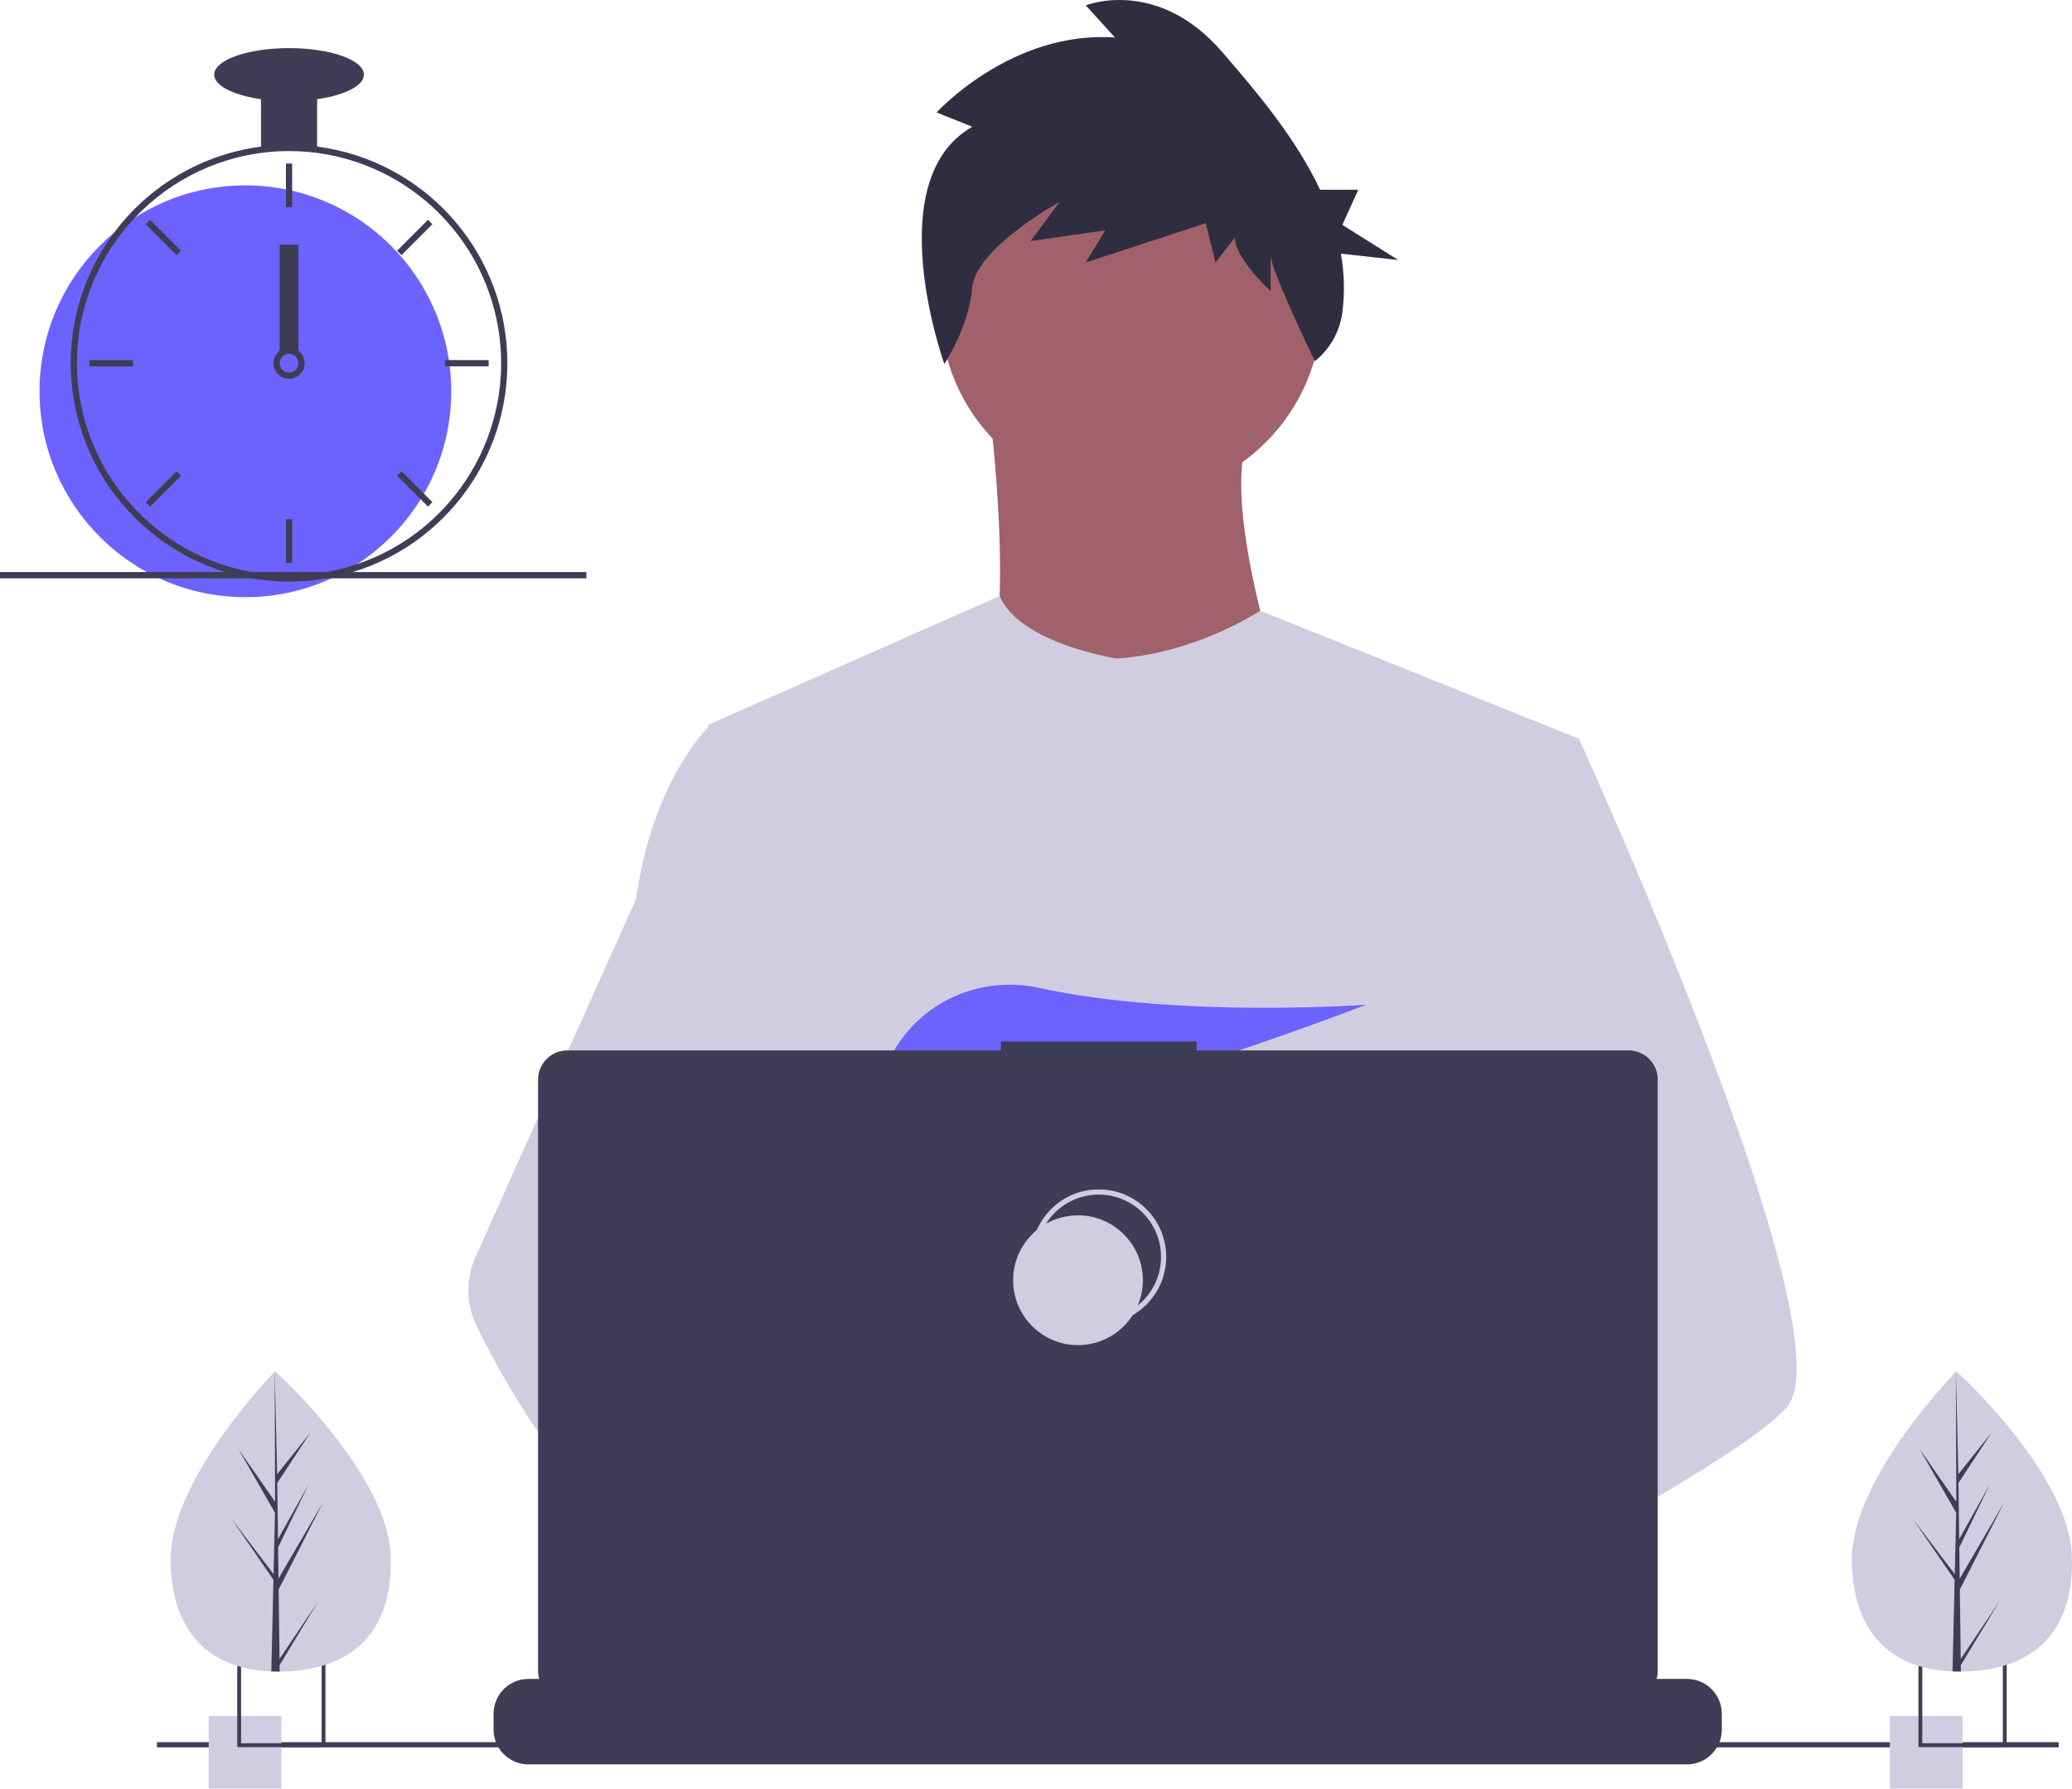
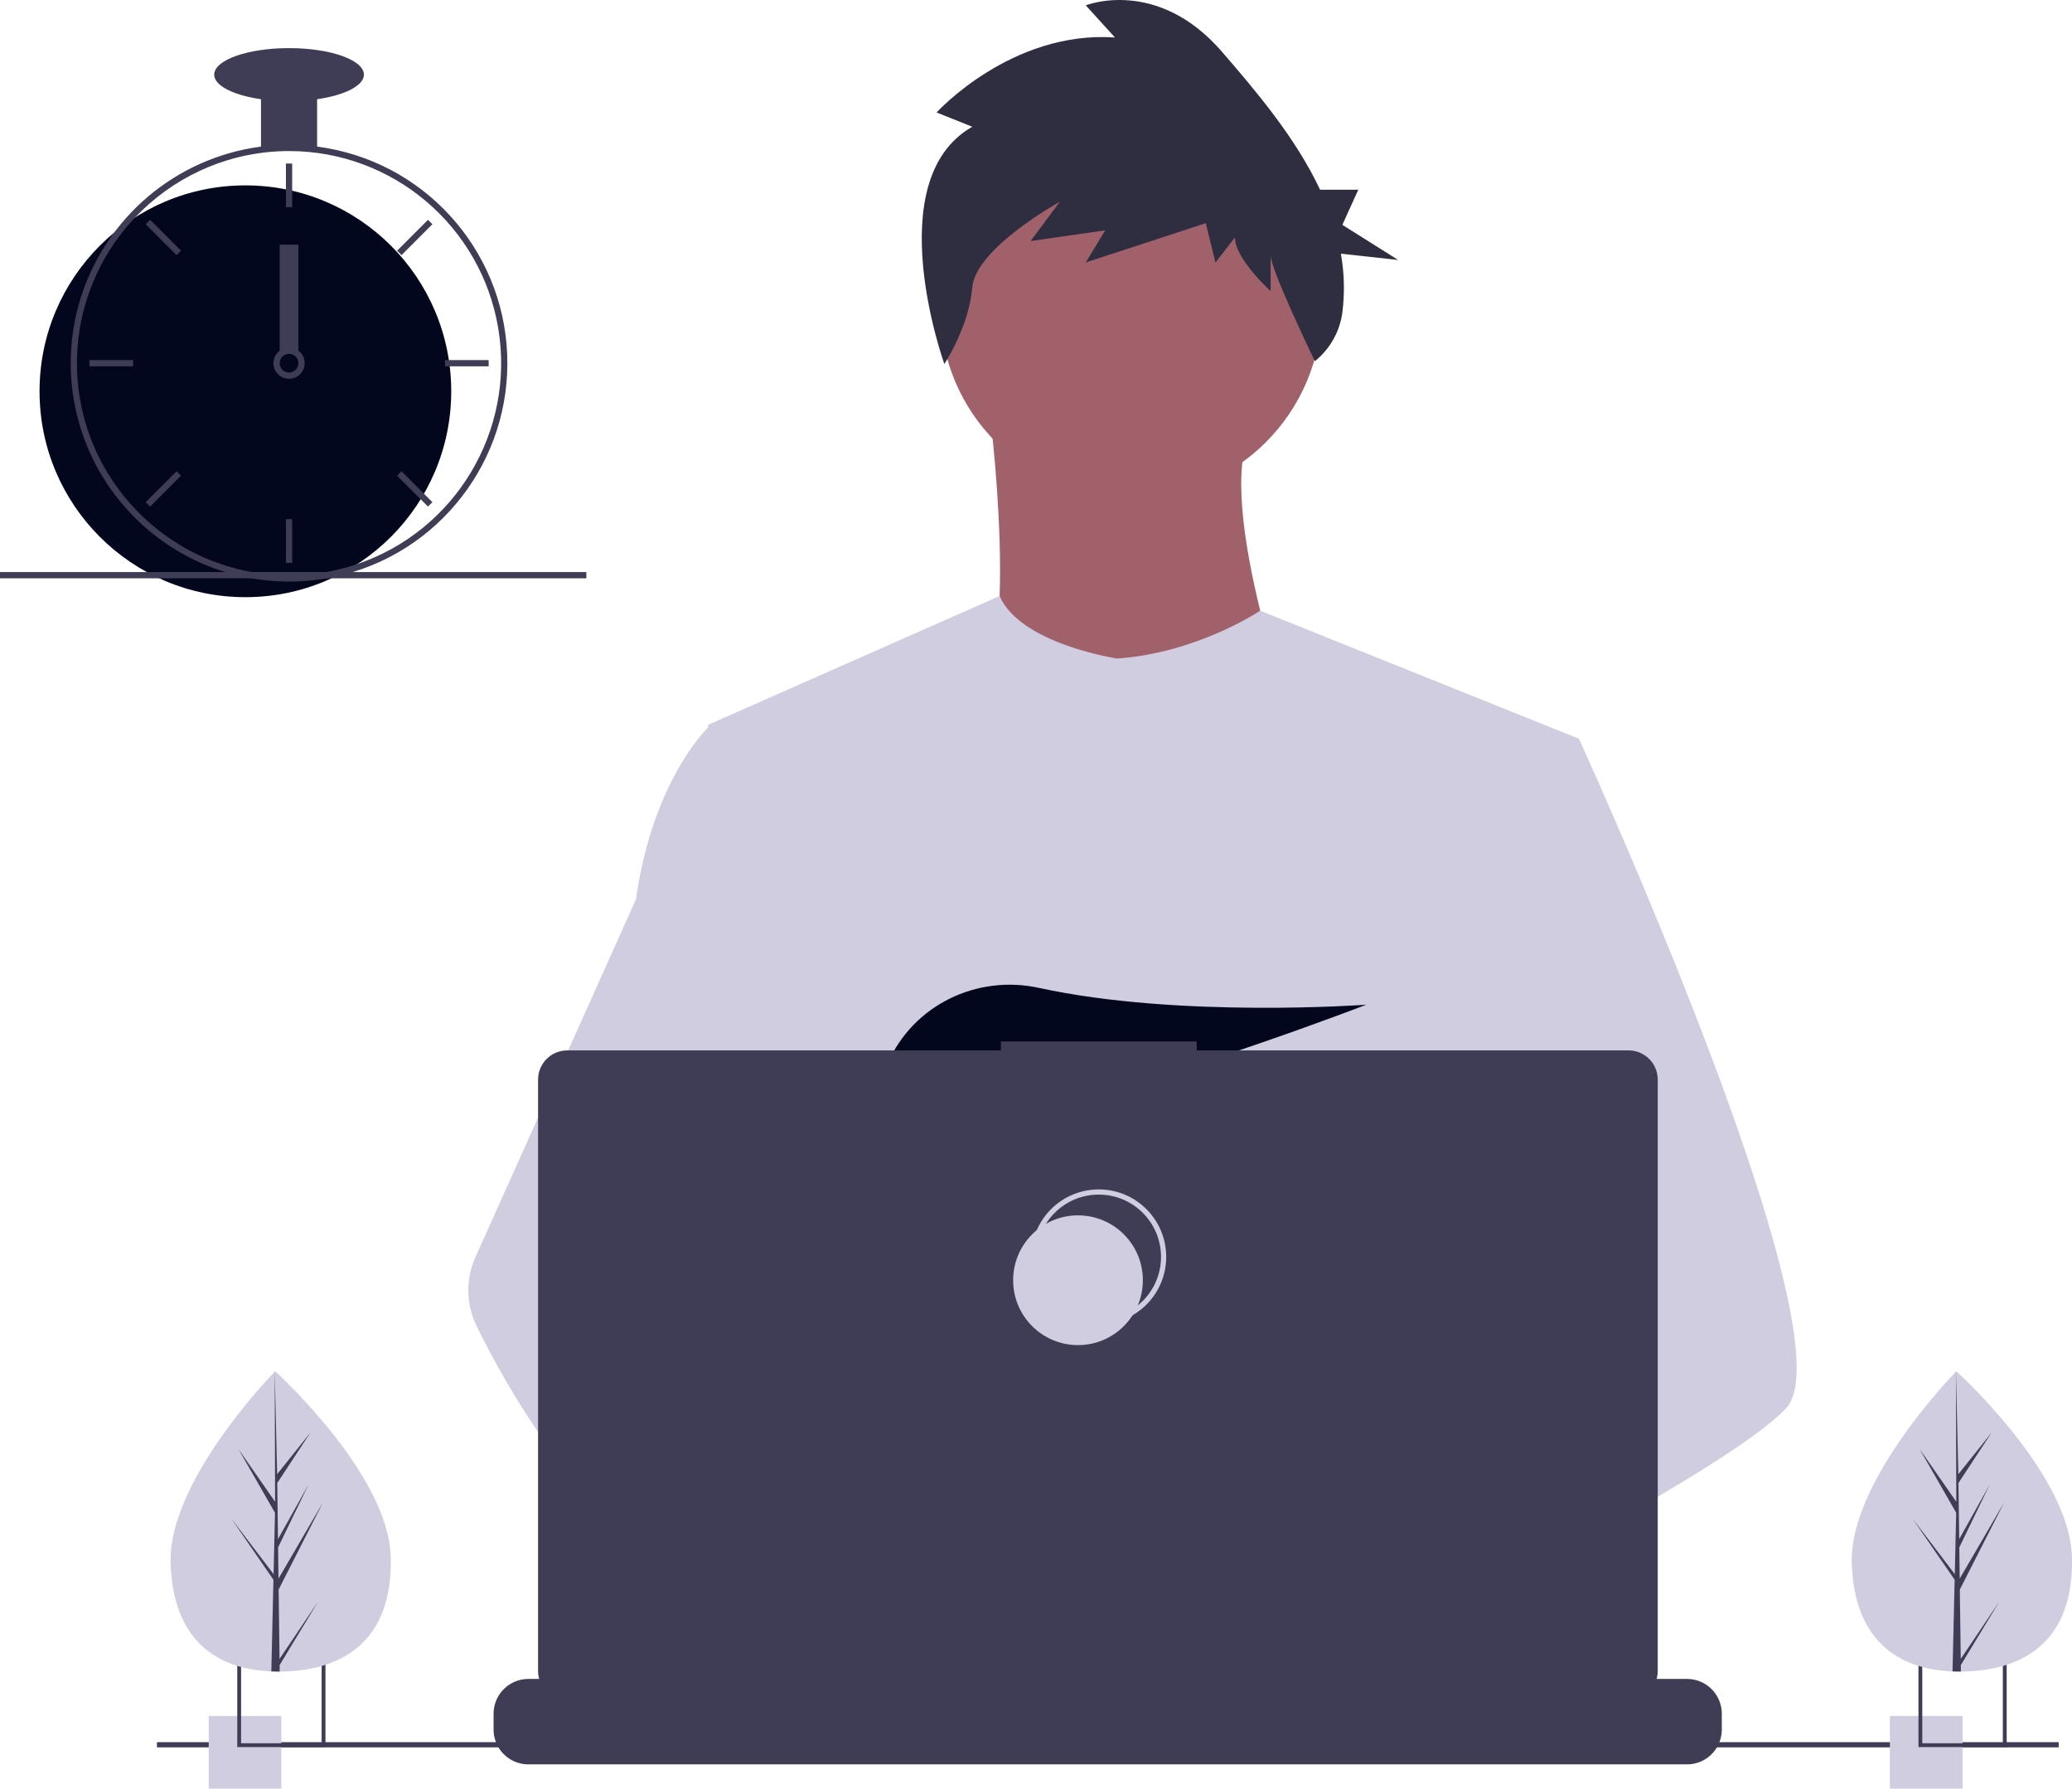
<svg xmlns="http://www.w3.org/2000/svg" id="b4850822-491f-41e2-90b8-9be7376dfe8f" data-name="Layer 1" width="798.627" height="689.223" viewBox="0 0 798.627 689.223">
  <circle cx="435.922" cy="118.405" r="73.536" fill="#a0616a" />
  <path d="M581.722,260.562s13.855,104.443-7.46,116.166,126.823,12.789,126.823,12.789S668.047,298.928,682.968,271.219Z" transform="translate(-200.6864 -105.3887)" fill="#a0616a" />
  <path d="M809.257,390.045l-12.32,56.1-26.05,118.69-.78,6.5-8.99,75.25-5.98,49.99-4.01,33.58c-24.38,12.53-42.05,21.18-42.05,21.18s-1.52-7.62-3.97-17.37c-17.11,5.13-48.77,13.64-75.6,15.34,9.77,10.89,14.26,21.12,8.17,28.67-18.38,22.76-94.26-24.92-120.8-42.7a71.841,71.841,0,0,0-.7,12.86l-20.31-15.62,2.01-35.94,3.39-60.81,4.26-76.26a80.064,80.064,0,0,1-3.37-10.03c-6.22-22.12-13.77-66.29-19.56-103.33-4.66-29.81-8.16-55-8.9-60.36-.1-.7-.15-1.06-.15-1.06l112.43-49.68c7.99,18.53,45.3,24.1,45.3,24.1,30.91-2.13,55.14-18.43,55.14-18.43Z" transform="translate(-200.6864 -105.3887)" fill="#d0cde1" />
  <path d="M717.607,730.025s-4.76,1.63-12.5,3.94c-17.11,5.13-48.77,13.64-75.6,15.34-23.1,1.48-42.62-2.08-46.19-17.15-1.53-6.48.64-11.81,5.37-16.19,14.12-13.09,51-17.78,80.25-19.39,8.26-.45,15.9-.66,22.26-.74,10.8-.14,17.88.08,17.88.08l.17.66Z" transform="translate(-200.6864 -105.3887)" fill="#a0616a" />
  <path d="M575.433,154.235,561.683,148.731s28.749-31.651,68.747-28.898l-11.25-12.385s27.499-11.009,52.498,17.89c13.141,15.191,28.346,33.048,37.825,53.163h14.725l-6.146,13.532,21.509,13.532-22.077-2.431a75.617,75.617,0,0,1,.599,22.445A29.041,29.041,0,0,1,707.48,244.576h0s-17.052-35.296-17.052-40.8V217.537s-13.749-12.385-13.749-20.642L669.179,206.528l-3.75-15.137-46.248,15.137,7.5-12.385-28.749,4.128,11.25-15.137s-32.499,17.89-33.749,33.027c-1.25,15.137-10.762,29.481-10.762,29.481S539.184,174.877,575.433,154.235Z" transform="translate(-200.6864 -105.3887)" fill="#2f2e41" />
  <path d="M889.187,647.955c-7.49,8.12-26.05,20.35-48.55,33.59-8.37,4.92-17.28,9.99-26.37,15.03-21.69,12.03-44.4,23.95-63.14,33.58-24.38,12.53-42.05,21.18-42.05,21.18s-1.52-7.62-3.97-17.37c-3.28-13.05-8.22-29.92-13.37-37.39-.18-.26-.36-.5-.54-.74-1.5-1.97-3.01-3.12-4.5-3.12l74.42-46.13,32.16-19.94-23.17-55.31-29.06-69.38,17.54-55.81,17.63-56.1h33.04s10.94,23.88,24.93,57.18c2.09,4.98,4.25,10.17,6.45,15.53C869.417,532.755,905.297,630.505,889.187,647.955Z" transform="translate(-200.6864 -105.3887)" fill="#d0cde1" />
  <path d="M637.677,777.975c-18.38,22.76-94.26-24.92-120.8-42.7-5.78-3.87-9.22-6.32-9.22-6.32l24.28-32.38,7.69-10.25s6.88,3.65,17.05,9.59c.37.22.74.44,1.12.66,8.77,5.15,19.78,11.88,30.89,19.39,15.33,10.37,30.83,22.2,40.82,33.34C639.277,760.195,643.767,770.425,637.677,777.975Z" transform="translate(-200.6864 -105.3887)" fill="#a0616a" />
  <path d="M556.677,695.915a47.782,47.782,0,0,0-8.1.66c-22.99,3.95-29.77,24.76-31.7,38.7a71.841,71.841,0,0,0-.7,12.86l-20.31-15.62-7.4-5.69c-17.81-6.21-33.68-17.24-47.44-30.25a238.482,238.482,0,0,1-31.95-37.89,334.15,334.15,0,0,1-24.72-42.4,31.184,31.184,0,0,1-.43-26.45l25.15-56.05,36.76-81.92q.405-2.925.89-5.72c7.29-41.8,26.82-60.36,26.82-60.36h14.92l9.98,60.36,12.4,74.99-8.69,28.34-20.08,65.45,19.19,20.84Z" transform="translate(-200.6864 -105.3887)" fill="#d0cde1" />
-   <path d="M573.563,521.195l12.755,14.881c4.739-.904,9.687-1.965,14.784-3.158l-3.663-11.723,8.957,10.45c53.997-13.281,120.927-39.101,120.927-39.101s-72.257,5.298-126.208-6.489c-23.871-5.215-48.431,6.618-58.226,29.002-5.694,13.011-4.799,24.283,15.394,24.283a133.375,133.375,0,0,0,20.353-1.914Z" transform="translate(-200.6864 -105.3887)" fill="#6c63ff" />
+   <path d="M573.563,521.195l12.755,14.881c4.739-.904,9.687-1.965,14.784-3.158l-3.663-11.723,8.957,10.45c53.997-13.281,120.927-39.101,120.927-39.101s-72.257,5.298-126.208-6.489c-23.871-5.215-48.431,6.618-58.226,29.002-5.694,13.011-4.799,24.283,15.394,24.283a133.375,133.375,0,0,0,20.353-1.914Z" transform="translate(-200.6864 -105.3887)" fill="#03071e" />
  <path d="M864.337,765.775v6.07a13.34,13.34,0,0,1-.91,4.87,13.688,13.688,0,0,1-.97,2,13.437,13.437,0,0,1-11.55,6.56h-446.55a13.437,13.437,0,0,1-11.55-6.56,13.682,13.682,0,0,1-.97-2,13.34,13.34,0,0,1-.91-4.87v-6.07a13.426,13.426,0,0,1,13.43-13.43h25.74v-2.83a.559.559,0,0,1,.56-.56h13.43a.559.559,0,0,1,.56.56v2.83h8.39v-2.83a.559.559,0,0,1,.56-.56h13.43a.559.559,0,0,1,.56.56v2.83h8.4v-2.83a.559.559,0,0,1,.56-.56h13.43a.559.559,0,0,1,.56.56v2.83h8.39v-2.83a.559.559,0,0,1,.56-.56h13.43a.559.559,0,0,1,.56.56v2.83h8.39v-2.83a.559.559,0,0,1,.56-.56h13.43a.559.559,0,0,1,.56.56v2.83h8.4v-2.83a.559.559,0,0,1,.56-.56h13.43a.559.559,0,0,1,.56.56v2.83h8.39v-2.83a.559.559,0,0,1,.56-.56h105.2a.559.559,0,0,1,.56.56v2.83h8.4v-2.83a.559.559,0,0,1,.56-.56h13.43a.566.566,0,0,1,.56.56v2.83h8.39v-2.83a.559.559,0,0,1,.56-.56h13.43a.559.559,0,0,1,.56.56v2.83h8.39v-2.83a.559.559,0,0,1,.56-.56h13.43a.559.559,0,0,1,.56.56v2.83h8.4v-2.83a.559.559,0,0,1,.56-.56h13.43a.557.557,0,0,1,.55.56v2.83h8.4v-2.83a.559.559,0,0,1,.56-.56h13.43a.559.559,0,0,1,.56.56v2.83h8.39v-2.83a.559.559,0,0,1,.56-.56h13.43a.559.559,0,0,1,.56.56v2.83h39.17A13.426,13.426,0,0,1,864.337,765.775Z" transform="translate(-200.6864 -105.3887)" fill="#3f3d56" />
  <rect x="60.5" y="671.326" width="733" height="2" fill="#3f3d56" />
  <path d="M828.381,510.145H661.938v-3.431H586.466v3.431h-167.129a11.259,11.259,0,0,0-11.259,11.259V749.315a11.259,11.259,0,0,0,11.259,11.259H828.381a11.259,11.259,0,0,0,11.259-11.259V521.404A11.259,11.259,0,0,0,828.381,510.145Z" transform="translate(-200.6864 -105.3887)" fill="#3f3d56" />
  <circle cx="423.5" cy="484.326" r="25" fill="none" stroke="#d0cde1" stroke-miterlimit="10" stroke-width="2" />
  <circle cx="415.5" cy="493.326" r="25" fill="#d0cde1" />
  <rect x="80.446" y="661.223" width="28" height="28" fill="#d0cde1" />
  <path d="M292.136,744.612v34h34v-34Zm32.52,32.52h-31.05v-31.04h31.05Z" transform="translate(-200.6864 -105.3887)" fill="#3f3d56" />
  <rect x="728.446" y="661.223" width="28" height="28" fill="#d0cde1" />
  <path d="M940.136,744.612v34h34v-34Zm32.52,32.52h-31.05v-31.04h31.05Z" transform="translate(-200.6864 -105.3887)" fill="#3f3d56" />
-   <circle cx="94.58" cy="150.773" r="79.34" fill="#6c63ff" />
+   <circle cx="94.58" cy="150.773" r="79.34" fill="#03071e" />
  <path d="M322.915,161.879a85.755,85.755,0,0,0-21.638,0A84.368,84.368,0,0,0,231.662,220.591a83.223,83.223,0,0,0-3.655,21.662c-.036,1.022-.06,2.056-.06,3.089a84.233,84.233,0,0,0,84.149,84.149c1.791,0,3.582-.06,5.349-.168a83.231,83.231,0,0,0,12.334-1.707,84.159,84.159,0,0,0-6.864-165.737Zm15.519,160.857h-.012a80.908,80.908,0,0,1-20.977,4.171c-1.767.12-3.558.18-5.349.18a81.845,81.845,0,0,1-81.745-81.745c0-1.034.024-2.068.06-3.089a81.856,81.856,0,0,1,81.685-78.655,81.749,81.749,0,0,1,26.339,159.138Z" transform="translate(-200.6864 -105.3887)" fill="#3f3d56" />
  <rect x="110.208" y="63.018" width="2.404" height="16.83" fill="#3f3d56" />
  <rect x="262.442" y="188.476" width="2.404" height="16.83" transform="translate(-262.6894 138.704) rotate(-45)" fill="#3f3d56" />
  <rect x="242.373" y="236.928" width="2.404" height="16.83" transform="translate(-202.4538 383.5287) rotate(-90)" fill="#3f3d56" />
  <rect x="262.442" y="285.379" width="2.404" height="16.83" transform="translate(41.63884 582.5743) rotate(-135)" fill="#3f3d56" />
  <rect x="359.346" y="188.476" width="2.404" height="16.83" transform="translate(275.5851 485.6705) rotate(-135)" fill="#3f3d56" />
  <rect x="379.415" y="236.928" width="2.404" height="16.83" transform="translate(-65.41128 520.5713) rotate(-90)" fill="#3f3d56" />
  <rect x="359.346" y="285.379" width="2.404" height="16.83" transform="translate(-302.8282 235.6077) rotate(-45)" fill="#3f3d56" />
  <rect x="110.208" y="200.06" width="2.404" height="16.83" fill="#3f3d56" />
  <path d="M315.703,240.534a6.011,6.011,0,0,0-7.213,0,6.187,6.187,0,0,0-1.719,2.02,6.011,6.011,0,1,0,8.932-2.02Zm-3.606,8.415a3.617,3.617,0,0,1-3.606-3.606,3.671,3.671,0,0,1,.637-2.044,3.603,3.603,0,1,1,2.969,5.65Z" transform="translate(-200.6864 -105.3887)" fill="#3f3d56" />
  <rect x="100.591" y="35.369" width="21.638" height="21.638" fill="#3f3d56" />
  <ellipse cx="111.41" cy="28.757" rx="28.851" ry="10.218" fill="#3f3d56" />
  <rect x="107.803" y="94.273" width="7.213" height="40.872" fill="#3f3d56" />
  <rect y="220.44" width="226" height="2.404" fill="#3f3d56" />
  <path d="M351.28,705.143c.933,31.95-17.735,43.659-41.163,44.343q-.816.024-1.625.029-1.63.012-3.228-.054c-21.188-.88-37.96-12.127-38.828-41.84-.898-30.75,37.269-70.703,40.133-73.658l.005-.003c.109-.113.164-.169.164-.169S350.347,673.195,351.28,705.143Z" transform="translate(-200.6864 -105.3887)" fill="#d0cde1" />
  <path d="M308.43,744.644l14.882-22.131-14.852,24.512.031,2.49q-1.63.012-3.228-.054L306.002,717.449l-.02-.247.027-.048.071-3.025-16.298-23.663,16.279,21.399.058.639.558-24.186-14.077-24.533,14.117,20.284-.147-50.108 0-.167.005.164.934,39.491,12.829-16.041-12.787,19.444.28,21.634,11.806-21.114-11.762,24.295.156,12.03,17.169-29.411-17.117,33.608Z" transform="translate(-200.6864 -105.3887)" fill="#3f3d56" />
  <path d="M999.28,705.143c.933,31.95-17.735,43.659-41.163,44.343q-.816.024-1.625.029-1.63.012-3.228-.054c-21.188-.88-37.96-12.127-38.828-41.84-.898-30.75,37.269-70.703,40.133-73.658l.005-.003c.109-.113.164-.169.164-.169S998.347,673.195,999.28,705.143Z" transform="translate(-200.6864 -105.3887)" fill="#d0cde1" />
  <path d="M956.43,744.644l14.882-22.131-14.852,24.512.031,2.49q-1.63.012-3.228-.054L954.002,717.449l-.02-.247.027-.048.071-3.025-16.298-23.663,16.279,21.399.058.639.558-24.186-14.077-24.533,14.117,20.284-.147-50.108 0-.167.005.164.934,39.491,12.829-16.041-12.787,19.444.28,21.634,11.806-21.114-11.762,24.295.156,12.03,17.169-29.411-17.117,33.608Z" transform="translate(-200.6864 -105.3887)" fill="#3f3d56" />
</svg>
